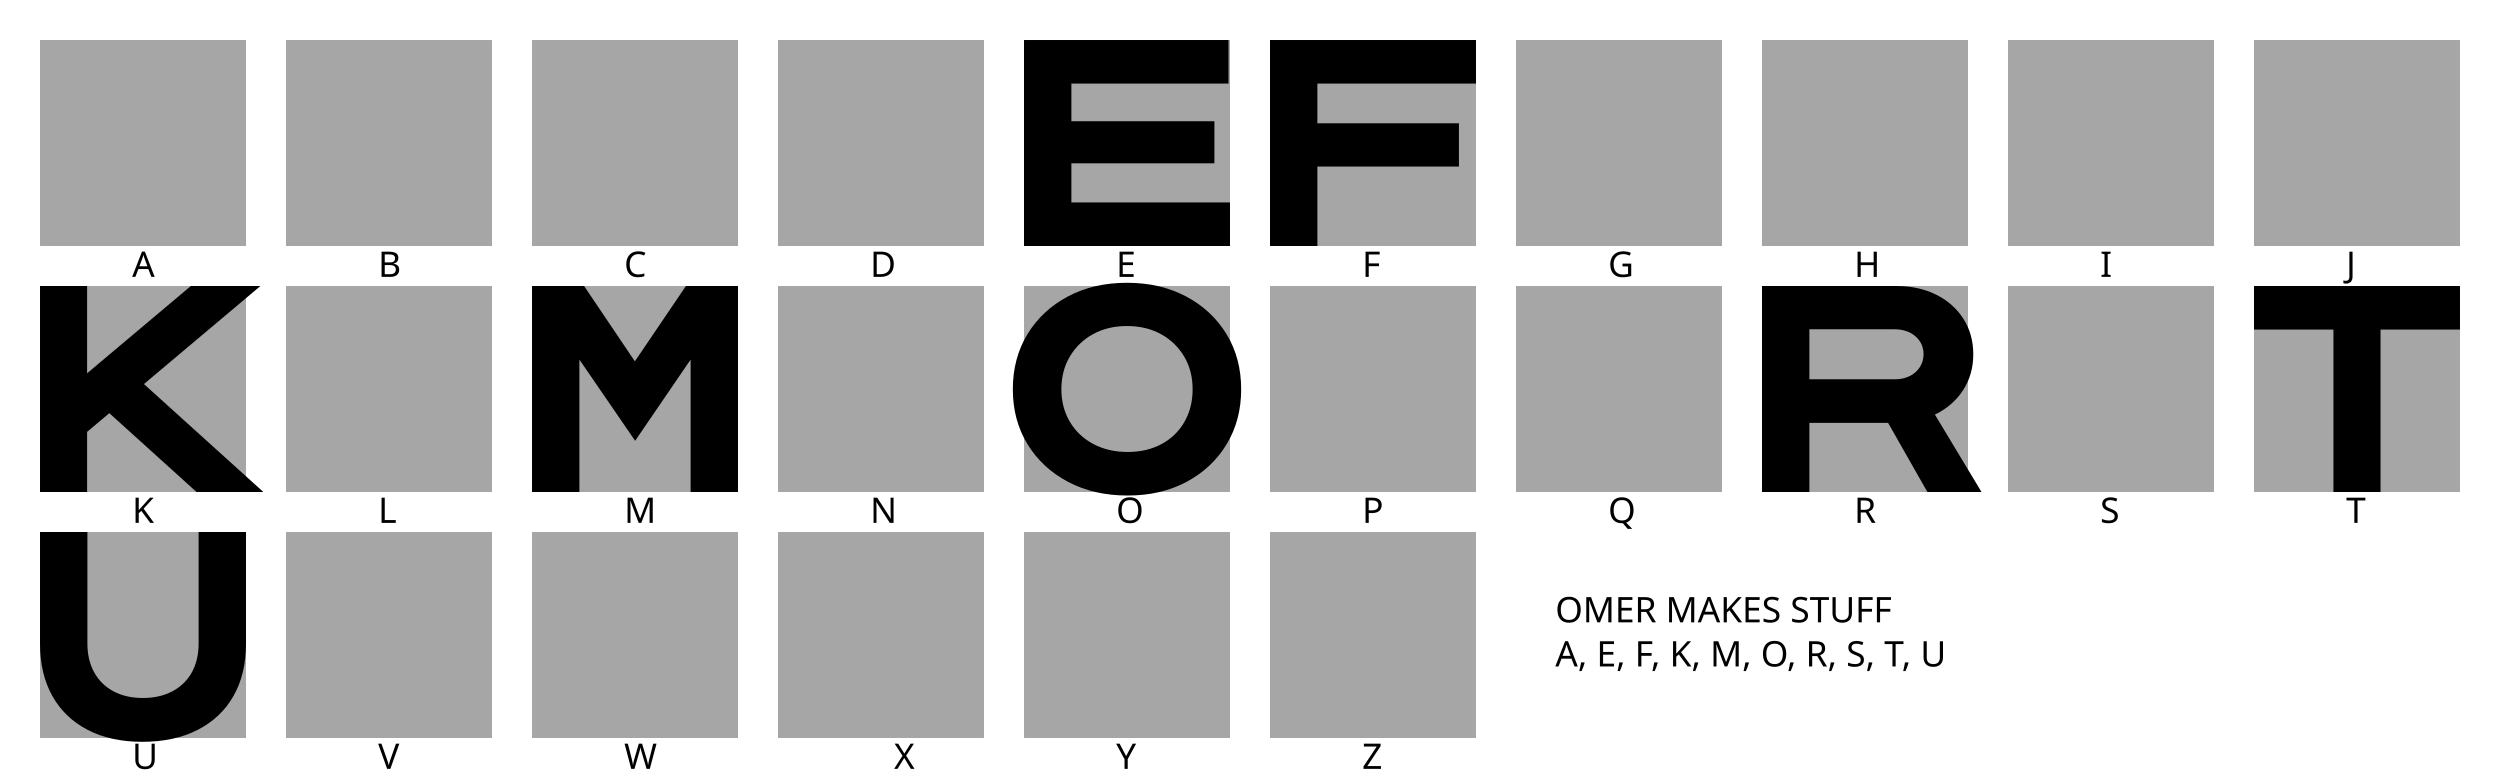
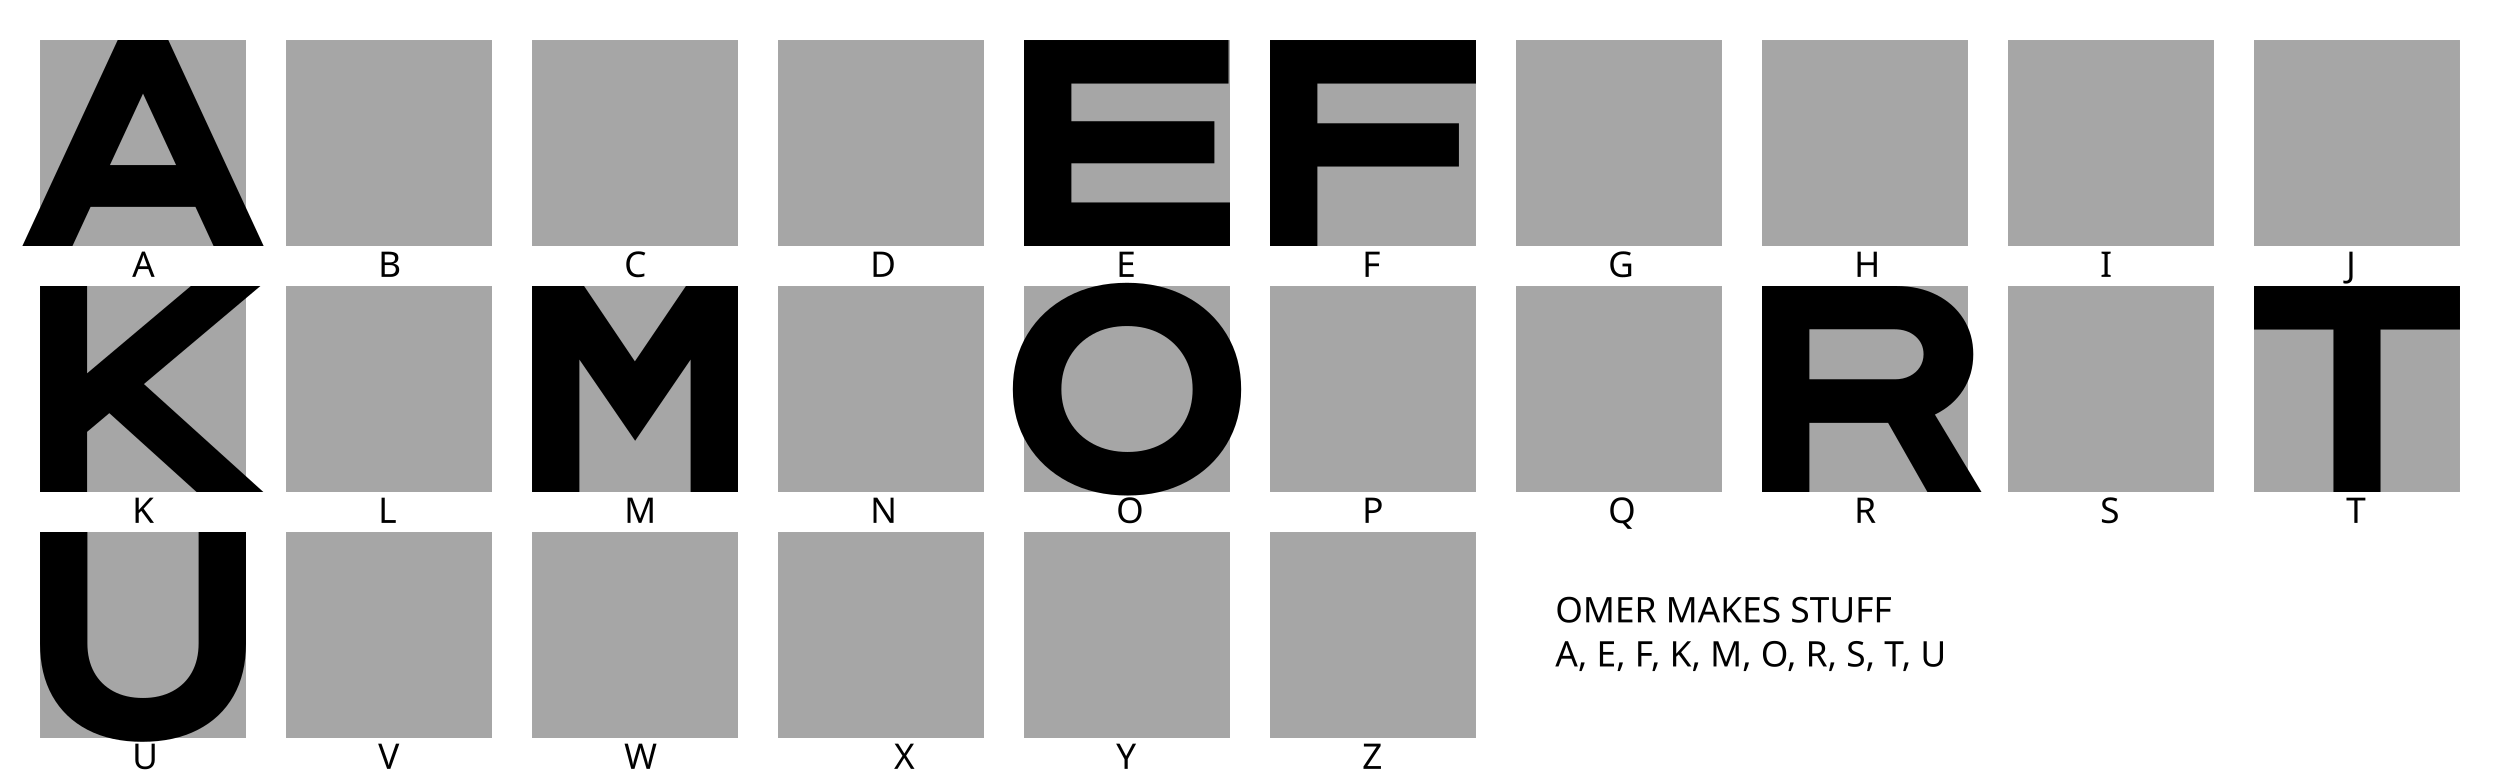
<svg xmlns="http://www.w3.org/2000/svg" width="8496" height="2644" version="1.1" id="svg1">
  <defs id="defs1">
    <path id="prefix__A" d="M5313.999 1849.526h3288.998v709.316H5313.999z" />
    <path id="prefix__i" d="M136 836h700v163H136z" />
    <path id="prefix__j" d="M136 836h700v163H136z" />
    <path id="prefix__k" d="M136 836h700v163H136z" />
    <path id="prefix__l" d="M136 836h700v163H136z" />
    <path id="prefix__m" d="M136 836h700v163H136z" />
    <path id="prefix__n" d="M136 836h700v163H136z" />
    <path id="prefix__o" d="M136 836h700v163H136z" />
    <path id="prefix__p" d="M136 836h700v163H136z" />
    <path id="prefix__g" d="M136 836h700v163H136z" />
    <path id="prefix__h" d="M136 836h700v163H136z" />
    <path id="prefix__q" d="M136 836h700v163H136z" />
    <path id="prefix__r" d="M136 836h700v163H136z" />
    <path id="prefix__s" d="M136 836h700v163H136z" />
    <path id="prefix__t" d="M136 836h700v163H136z" />
    <path id="prefix__u" d="M136 836h700v163H136z" />
    <path id="prefix__v" d="M136 836h700v163H136z" />
    <path id="prefix__w" d="M136 836h700v163H136z" />
    <path id="prefix__x" d="M136 836h700v163H136z" />
    <path id="prefix__y" d="M136 836h700v163H136z" />
    <path id="prefix__z" d="M136 836h700v163H136z" />
    <path id="prefix__a" d="M136 836h700v163H136z" />
    <path id="prefix__b" d="M136 836h700v163H136z" />
    <path id="prefix__c" d="M136 836h700v163H136z" />
    <path id="prefix__d" d="M136 836h700v163H136z" />
    <path id="prefix__e" d="M136 836h700v163H136z" />
    <path id="prefix__f" d="M136 836h700v163H136z" />
  </defs>
  <g id="layer2">
    <g font-weight="400" font-size="120px" font-family="'Fira Code'" letter-spacing="0" stroke-width="0" id="g30">
      <text id="text2" x="4180.001" y="1672">
        <tspan x="4629.078" y="2613" id="tspan2">Z</tspan>
      </text>
      <text id="text3" x="3344.001" y="1672">
        <tspan x="3793.078" y="2613" id="tspan3">Y</tspan>
      </text>
      <text id="text4" x="2589" y="1672">
        <tspan x="3038.077" y="2613" id="tspan4">X</tspan>
      </text>
      <text id="text5" x="1672" y="1672">
        <tspan x="2121.077" y="2613" id="tspan5">W</tspan>
      </text>
      <text id="text6" x="836" y="1672">
        <tspan x="1285.077" y="2613" id="tspan6">V</tspan>
      </text>
      <text id="text7" y="1672">
        <tspan x="449.077" y="2613" id="tspan7">U</tspan>
      </text>
      <text id="text8" x="7524.002" y="836">
        <tspan x="7973.079" y="1777" id="tspan8">T</tspan>
      </text>
      <text id="text9" x="6688.002" y="836">
        <tspan x="7137.079" y="1777" id="tspan9">S</tspan>
      </text>
      <text id="text10" x="5852.002" y="836">
        <tspan x="6301.079" y="1777" id="tspan10">R</tspan>
      </text>
      <text id="text11" x="5016.001" y="836">
        <tspan x="5465.078" y="1777" id="tspan11">Q</tspan>
      </text>
      <text id="text12" x="4180.001" y="836">
        <tspan x="4629.078" y="1777" id="tspan12">P</tspan>
      </text>
      <text id="text13" x="3344.001" y="836">
        <tspan x="3793.078" y="1777" id="tspan13">O</tspan>
      </text>
      <text id="text14" x="2508.001" y="836">
        <tspan x="2957.078" y="1777" id="tspan14">N</tspan>
      </text>
      <text id="text15" x="1672" y="836">
        <tspan x="2121.077" y="1777" id="tspan15">M</tspan>
      </text>
      <text id="text16" x="836" y="836">
        <tspan x="1285.077" y="1777" id="tspan16">L</tspan>
      </text>
      <text id="text17" y="836">
        <tspan x="449.077" y="1777" id="tspan17">K</tspan>
      </text>
      <text id="text18" x="7524.002">
        <tspan x="7973.079" y="941" id="tspan18">J</tspan>
      </text>
      <text id="text19" x="6688.002">
        <tspan x="7137.079" y="941" id="tspan19">I</tspan>
      </text>
      <text id="text20" x="5852.002">
        <tspan x="6301.079" y="941" id="tspan20">H</tspan>
      </text>
      <text id="text21" x="5016.001">
        <tspan x="5465.078" y="941" id="tspan21">G</tspan>
      </text>
      <text id="text22" x="4180.001">
        <tspan x="4629.078" y="941" id="tspan22">F</tspan>
      </text>
      <text id="text23" x="3344.001">
        <tspan x="3793.078" y="941" id="tspan23">E</tspan>
      </text>
      <text id="text24" x="2508.001">
        <tspan x="2957.078" y="941" id="tspan24">D</tspan>
      </text>
      <text id="text25" x="1672">
        <tspan x="2121.077" y="941" id="tspan25">C</tspan>
      </text>
      <text id="text26" x="836">
        <tspan x="1285.077" y="941" id="tspan26">B</tspan>
      </text>
      <text id="text27">
        <tspan x="449.077" y="941" id="tspan27">A</tspan>
      </text>
      <text x="-59.723" id="text30" y="160.475">
        <tspan x="5285.477" y="2115" id="tspan28">OMER MAKES STUFF</tspan>
        <tspan x="5285.477" y="2265" id="tspan30">
          <tspan dx="0 0 0 0 0 0 0 0 0 0 0 0 0 0 0 0 0 0 0 0 0 0 0 0 0 0 0 0 0" id="tspan29">A, E, F, K, M, O, R, S, T, U</tspan>
        </tspan>
      </text>
    </g>
    <g fill-opacity="0.35" id="g2">
      <path d="M 136,136 H 836 V 836 H 136 Z" id="path57" />
      <path d="m 972,136 h 700 V 836 H 972 Z" id="path56" />
      <path d="m 1808,136 h 700 v 700 h -700 z" id="path55" />
      <path d="m 2644,136 h 700 v 700 h -700 z" id="path54" />
      <path d="m 3480,136 h 700 v 700 h -700 z" id="path53" />
      <path d="m 4316,136 h 700 v 700 h -700 z" id="path52" />
      <path d="m 5152,136 h 700 v 700 h -700 z" id="path51" />
      <path d="m 5988,136 h 700 v 700 h -700 z" id="path50" />
      <path d="m 6824,136 h 700 v 700 h -700 z" id="path49" />
      <path d="m 7660,136 h 700 v 700 h -700 z" id="path48" />
      <path d="m 136,972 h 700 v 700 H 136 Z" id="path47" />
      <path d="m 972,972 h 700 v 700 H 972 Z" id="path46" />
      <path d="m 1808,972 h 700 v 700 h -700 z" id="path45" />
      <path d="m 2644,972 h 700 v 700 h -700 z" id="path44" />
      <path d="m 3480,972 h 700 v 700 h -700 z" id="path43" />
      <path d="m 4316,972 h 700 v 700 h -700 z" id="path42" />
      <path d="m 5152,972 h 700 v 700 h -700 z" id="path41" />
      <path d="m 5988,972 h 700 v 700 h -700 z" id="path40" />
      <path d="m 6824,972 h 700 v 700 h -700 z" id="path39" />
      <path d="m 7660,972 h 700 v 700 h -700 z" id="path38" />
      <path d="m 136,1808 h 700 v 700 H 136 Z" id="path37" />
      <path d="m 972,1808 h 700 v 700 H 972 Z" id="path36" />
      <path d="m 1808,1808 h 700 v 700 h -700 z" id="path35" />
      <path d="m 2644,1808 h 700 v 700 h -700 z" id="path34" />
      <path d="m 3480,1808 h 700 v 700 h -700 z" id="path33" />
      <path d="m 4316,1808 h 700 v 700 h -700 z" id="path2" />
    </g>
  </g>
  <g id="layer1">
    <path d="m 836,1808 v 379.723 c 0,68.487 -14.135,127.617 -42.406,177.389 -28.271,49.773 -68.885,88.197 -121.843,115.273 C 618.793,2507.461 556.08,2521 483.611,2521 c -71.672,0 -133.589,-13.539 -185.751,-40.615 -52.162,-27.076 -92.179,-65.501 -120.051,-115.273 C 149.936,2315.34 136,2256.21 136,2187.723 V 1808 h 161 v 377.864 c 0,38.182 7.636,71.114 22.909,98.795 15.273,27.682 36.989,49.159 65.148,64.432 C 413.216,2364.364 446.864,2372 486,2372 c 38.182,0 71.591,-7.636 100.227,-22.909 28.636,-15.273 50.591,-36.75 65.864,-64.432 C 667.364,2256.977 675,2224.046 675,2185.864 V 1808" id="path3" style="display:inline;stroke-width:1.195" />
    <path d="M 7929.999,1672 V 1120 H 7660 V 972 h 700 v 148 h -270 v 552 z" id="path1" />
    <path d="M 5988,1672 V 972 h 457 c 50.667,0 95.667,9.833 135,29.5 39.333,19.667 70.167,47 92.5,82 22.333,35 33.5,75.167 33.5,120.5 0,45.333 -11.333,85.667 -34,121 -22.667,35.333 -53.833,62.833 -93.5,82.5 -39.667,19.667 -85.167,29.5 -136.5,29.5 h -293 v 235 z m 562,0 -158,-278 121,-89 221,367 z m -401,-383 h 291 c 18.667,0 35.333,-3.667 50,-11 14.667,-7.333 26.167,-17.5 34.5,-30.5 8.333,-13 12.5,-27.5 12.5,-43.5 0,-24.667 -9.167,-45 -27.5,-61 -18.333,-16 -42.5,-24 -72.5,-24 h -288 z" id="path1-5" style="opacity:1" />
    <path id="path4" d="M 3830 961 C 3754.379 961 3687.415 976.5 3629.109 1007.5 C 3570.803 1038.5 3525.041 1081.167 3491.824 1135.5 C 3458.608 1189.833 3442 1252.333 3442 1323 C 3442 1393 3458.608 1455.167 3491.824 1509.5 C 3525.041 1563.833 3570.979 1606.5 3629.639 1637.5 C 3688.298 1668.5 3755.793 1684 3832.121 1684 C 3907.742 1684 3974.528 1668.5 4032.481 1637.5 C 4090.433 1606.5 4135.842 1563.833 4168.705 1509.5 C 4201.568 1455.167 4218 1393 4218 1323 C 4218 1252.333 4201.392 1189.833 4168.176 1135.5 C 4134.959 1081.167 4089.197 1038.5 4030.891 1007.5 C 3972.585 976.5 3905.621 961 3830 961 z M 3830 1108 C 3873.638 1108 3912.099 1117.167 3945.383 1135.5 C 3978.666 1153.833 4004.924 1179.167 4024.154 1211.5 C 4043.385 1243.833 4053 1281 4053 1323 C 4053 1364.333 4043.755 1401.167 4025.264 1433.5 C 4006.773 1465.833 3980.885 1491 3947.602 1509 C 3914.318 1527 3875.857 1536 3832.219 1536 C 3788.58 1536 3749.75 1527 3715.727 1509 C 3681.703 1491 3655.076 1465.833 3635.846 1433.5 C 3616.615 1401.167 3607 1364.333 3607 1323 C 3607 1281 3616.615 1243.833 3635.846 1211.5 C 3655.076 1179.167 3681.334 1153.833 3714.617 1135.5 C 3747.901 1117.167 3786.362 1108 3830 1108 z " />
    <path d="M 1969,1672 H 1808 V 972 h 177 L 2157.536,1228 2331,972 h 177 v 700 H 2347 V 1222 L 2158.466,1498 1969,1222 Z" id="path30" />
    <path id="path60" d="M 885,972 229,1524 V 1324.994 L 648.5,972 Z m 10,700 H 667.91 L 293.9,1333.967 396,1221 Z m -759,0 V 972 h 160 v 700 z" />
    <path d="M 4316,836 V 136 h 700 v 148 h -539 v 135 h 481 v 147 h -481 v 270 z" id="path31" />
    <path d="M 3480,836 V 136 h 695 v 148 h -534 v 128 h 486 v 143 h -486 v 133 h 539 v 148 z" id="path32" />
+     <path id="path17" d="M 572,136 896,836 H 725.705 l -324,-700 z m -1.705,0 -324,700 H 76 L 400,136 Z M 256,703 V 561 h 461 v 142 z" />
  </g>
</svg>
